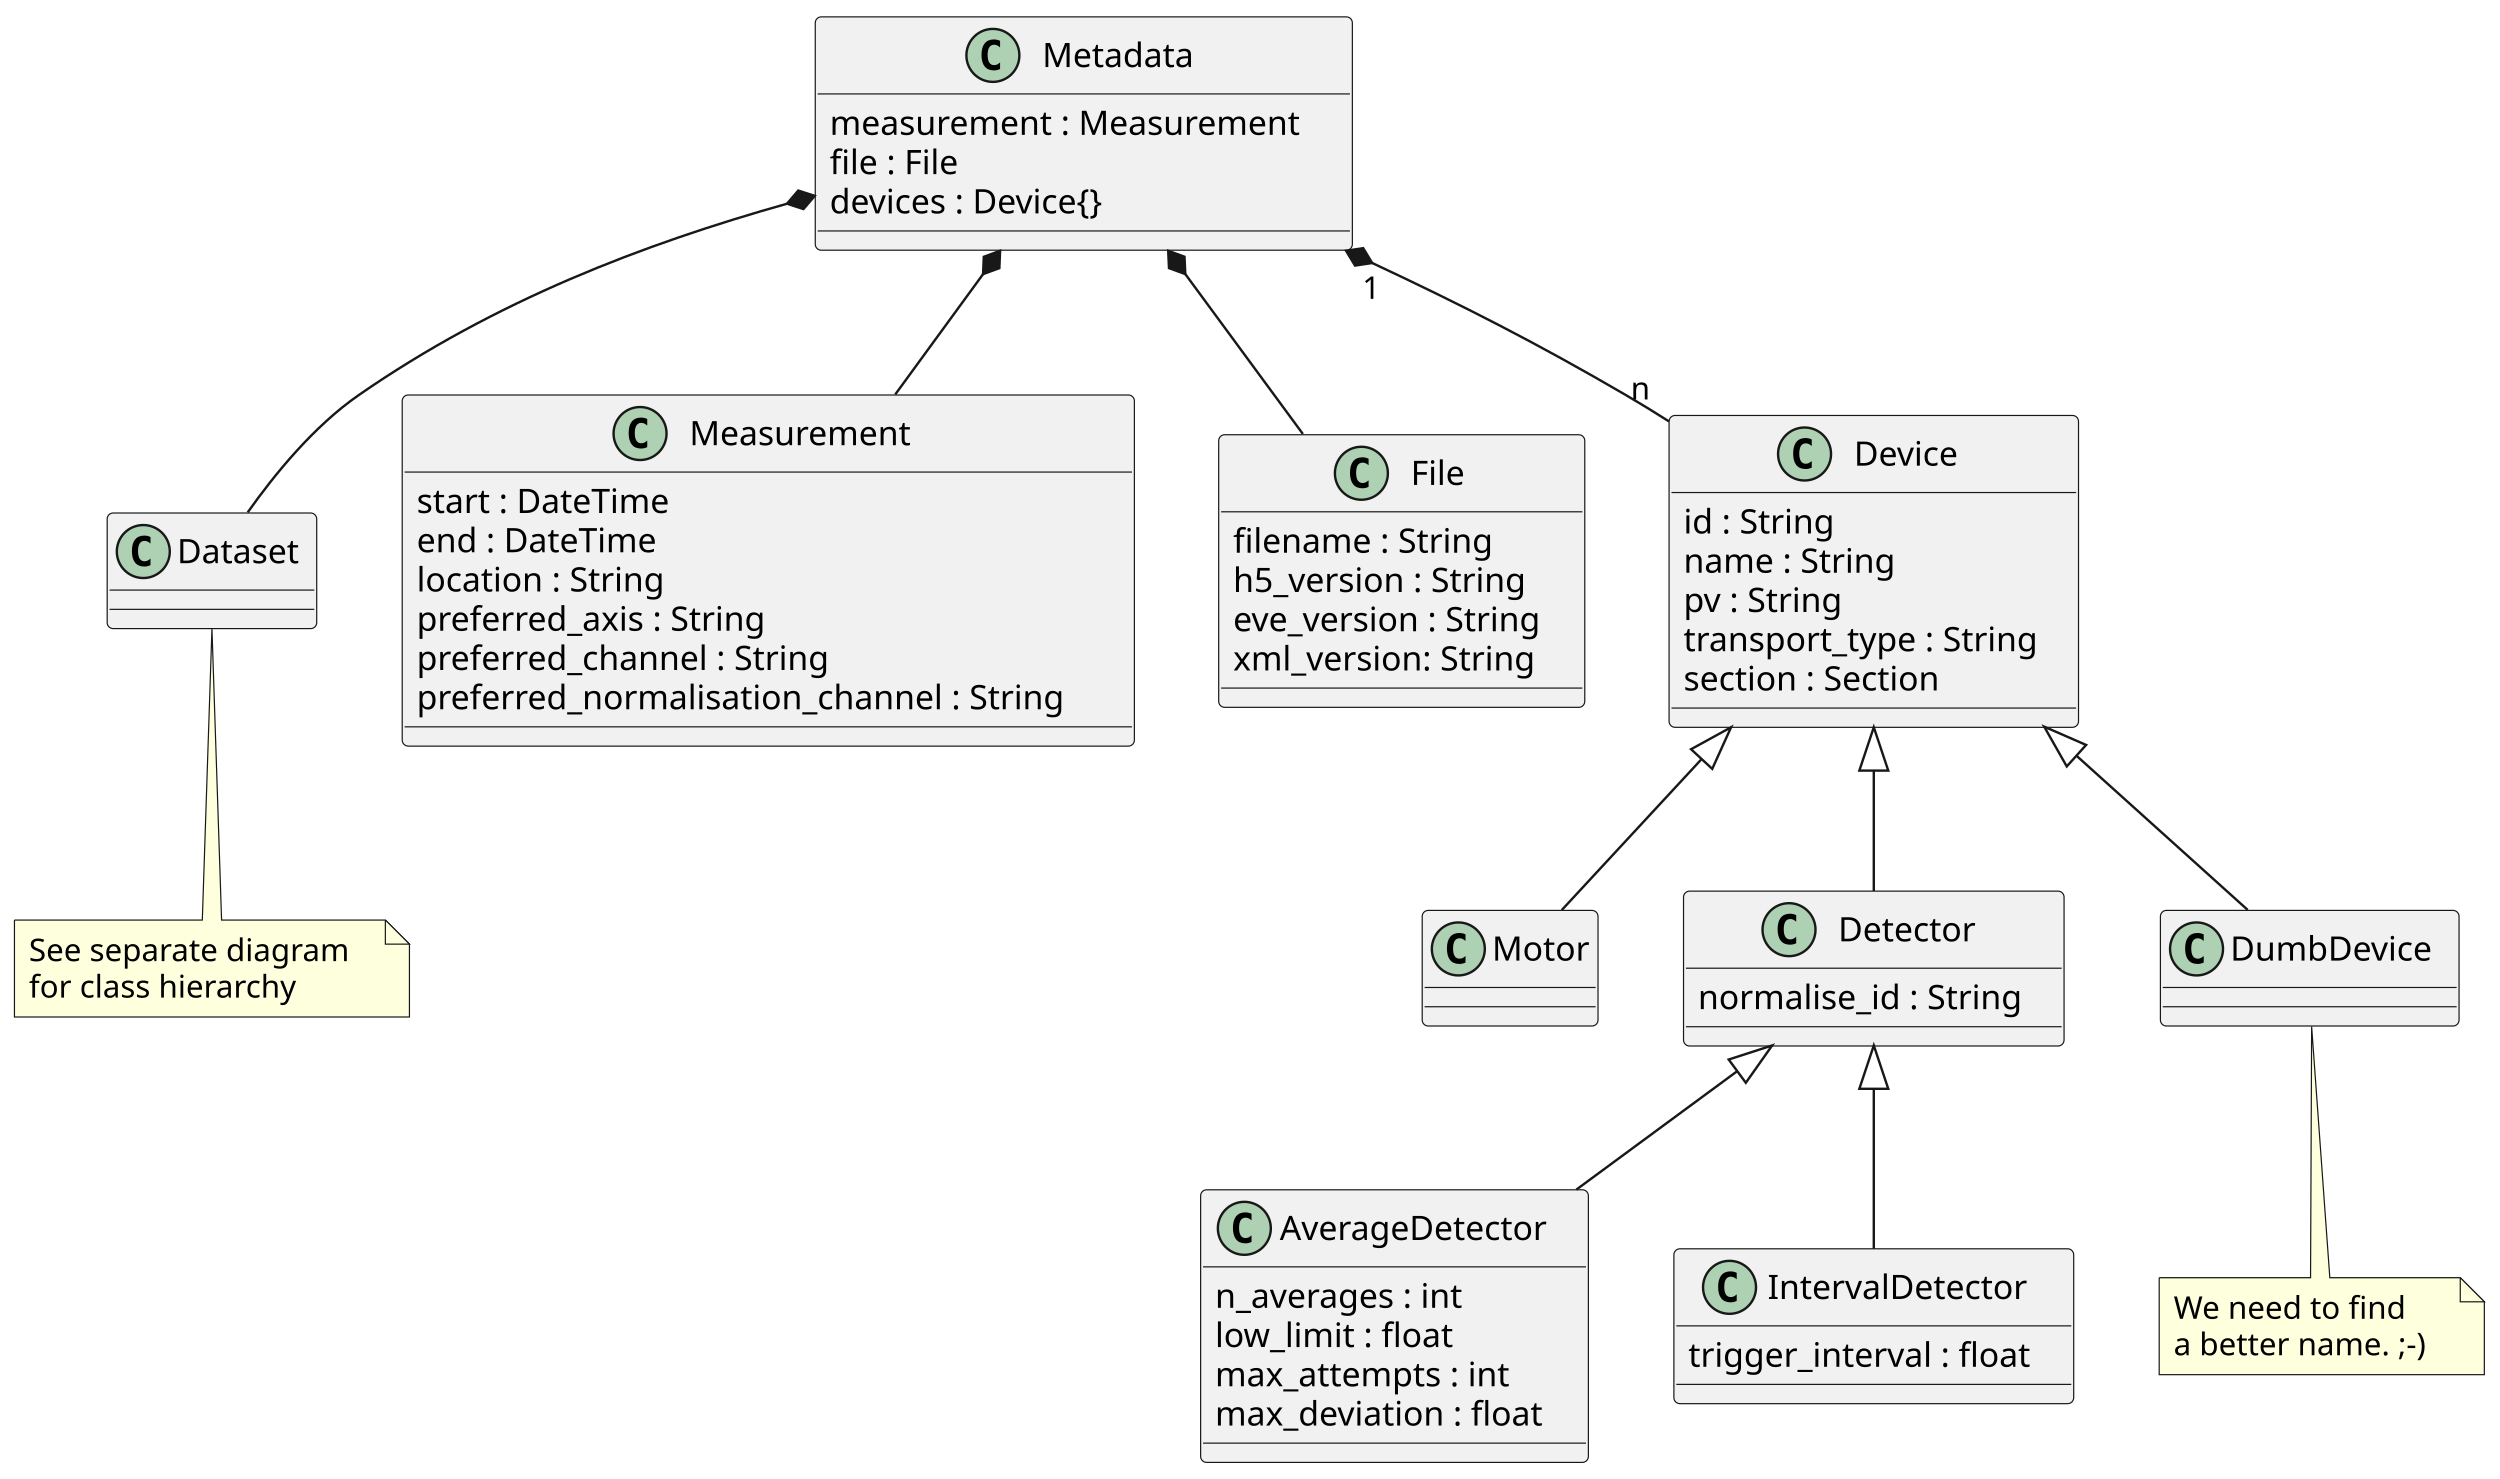
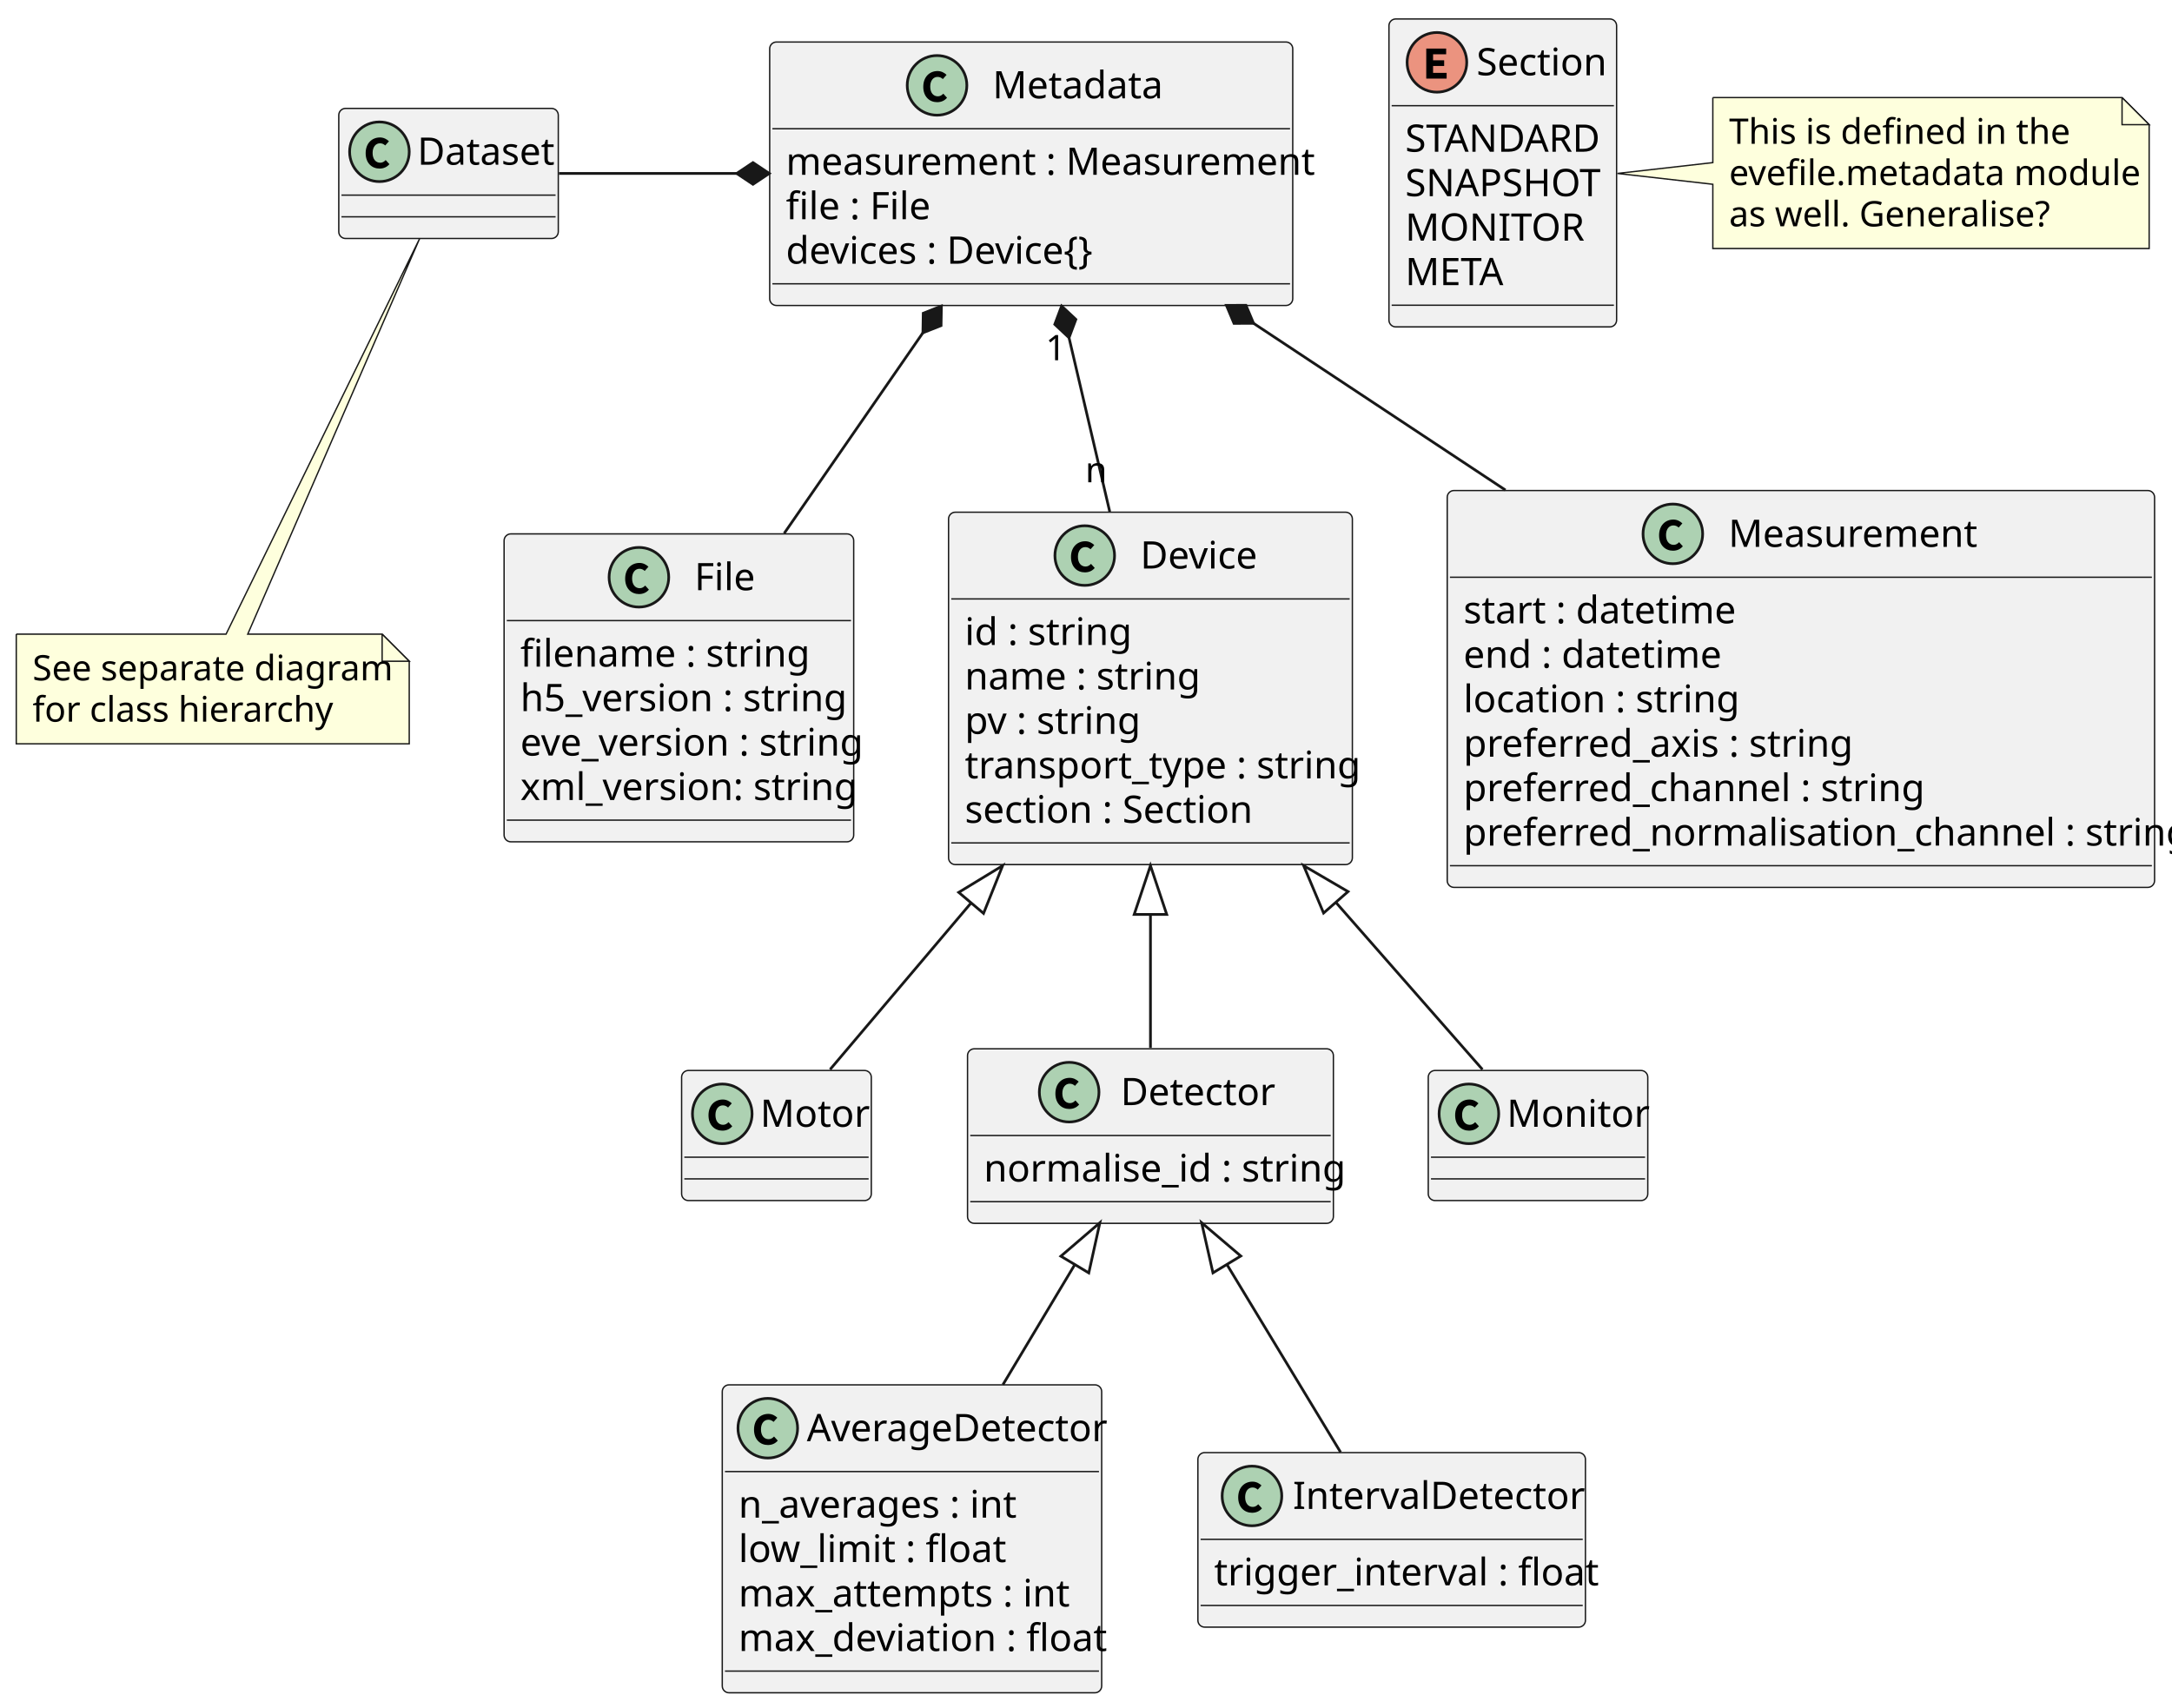
- <svg xmlns="http://www.w3.org/2000/svg" contentStyleType="text/css" height="614px" preserveAspectRatio="none" style="width:1038px;height:614px;background:#FFFFFF;" version="1.1" viewBox="0 0 1038 614" width="1038px" zoomAndPan="magnify">
+ <svg xmlns="http://www.w3.org/2000/svg" contentStyleType="text/css" height="441.7px" preserveAspectRatio="none" style="width:561px;height:441px;background:#FFFFFF;" version="1.1" viewBox="0 0 561 441" width="561.4px" zoomAndPan="magnify">
  <defs />
  <g>
    <g id="elem_Metadata">
-       <rect codeLine="2" fill="#F1F1F1" height="96.891" id="Metadata" rx="2.5" ry="2.5" style="stroke:#181818;stroke-width:0.5;" width="223" x="338.5" y="7" />
-       <ellipse cx="412.25" cy="23" fill="#ADD1B2" rx="11" ry="11" style="stroke:#181818;stroke-width:1.0;" />
-       <path d="M415.234,28.641 Q414.656,28.938 414.016,29.078 Q413.375,29.234 412.672,29.234 Q410.156,29.234 408.828,27.594 Q407.516,25.938 407.516,22.812 Q407.516,19.672 408.828,18.031 Q410.156,16.375 412.672,16.375 Q413.375,16.375 414.016,16.531 Q414.672,16.672 415.234,16.969 L415.234,19.688 Q414.594,19.109 414,18.844 Q413.406,18.578 412.781,18.578 Q411.438,18.578 410.75,19.641 Q410.062,20.703 410.062,22.812 Q410.062,24.906 410.75,25.984 Q411.438,27.047 412.781,27.047 Q413.406,27.047 414,26.781 Q414.594,26.5 415.234,25.922 L415.234,28.641 Z " fill="#000000" />
-       <text fill="#000000" font-family="sans-serif" font-size="14" lengthAdjust="spacing" textLength="67" x="432.75" y="27.847">Metadata</text>
-       <line style="stroke:#181818;stroke-width:0.5;" x1="339.5" x2="560.5" y1="39" y2="39" />
-       <text fill="#000000" font-family="sans-serif" font-size="14" lengthAdjust="spacing" textLength="211" x="344.5" y="55.995">measurement : Measurement</text>
-       <text fill="#000000" font-family="sans-serif" font-size="14" lengthAdjust="spacing" textLength="60" x="344.5" y="72.292">file : File</text>
-       <text fill="#000000" font-family="sans-serif" font-size="14" lengthAdjust="spacing" textLength="134" x="344.5" y="88.589">devices : Device{}</text>
-       <line style="stroke:#181818;stroke-width:0.5;" x1="339.5" x2="560.5" y1="95.891" y2="95.891" />
+       <rect codeLine="2" fill="#F1F1F1" height="68.053" id="Metadata" rx="1.75" ry="1.75" style="stroke:#181818;stroke-width:0.35;" width="135.1" x="198.8" y="10.85" />
+       <ellipse cx="242.025" cy="22.05" fill="#ADD1B2" rx="7.7" ry="7.7" style="stroke:#181818;stroke-width:0.7;" />
+       <path d="M242.058,26.392 C243.108,26.392 243.972,25.998 244.606,25.255 L243.644,24.194 C243.261,24.609 242.802,24.883 242.244,24.883 C241.073,24.883 240.264,23.953 240.264,22.356 C240.264,20.803 241.073,19.863 242.167,19.863 C242.736,19.863 243.152,20.081 243.523,20.42 L244.486,19.337 C243.961,18.823 243.152,18.353 242.167,18.353 C240.1,18.353 238.47,19.852 238.47,22.422 C238.47,25.025 240.133,26.392 242.058,26.392 Z " fill="#000000" />
+       <text fill="#000000" font-family="sans-serif" font-size="9.8" lengthAdjust="spacing" textLength="42.7" x="256.375" y="25.4">Metadata</text>
+       <line style="stroke:#181818;stroke-width:0.35;" x1="199.5" x2="333.2" y1="33.25" y2="33.25" />
+       <text fill="#000000" font-family="sans-serif" font-size="9.8" lengthAdjust="spacing" textLength="126.7" x="203" y="45.142">measurement : Measurement</text>
+       <text fill="#000000" font-family="sans-serif" font-size="9.8" lengthAdjust="spacing" textLength="33.6" x="203" y="56.626">file : File</text>
+       <text fill="#000000" font-family="sans-serif" font-size="9.8" lengthAdjust="spacing" textLength="73.5" x="203" y="68.111">devices : Device{}</text>
+       <line style="stroke:#181818;stroke-width:0.35;" x1="199.5" x2="333.2" y1="73.303" y2="73.303" />
+     </g>
+     <g id="elem_Section">
+       <rect codeLine="8" fill="#F1F1F1" height="79.537" id="Section" rx="1.75" ry="1.75" style="stroke:#181818;stroke-width:0.35;" width="58.8" x="358.75" y="4.9" />
+       <ellipse cx="371.14" cy="16.1" fill="#EB937F" rx="7.7" ry="7.7" style="stroke:#181818;stroke-width:0.7;" />
+       <path d="M368.384,20.3 L373.645,20.3 L373.645,18.823 L370.145,18.823 L370.145,17.041 L373.01,17.041 L373.01,15.575 L370.145,15.575 L370.145,14.022 L373.524,14.022 L373.524,12.545 L368.384,12.545 L368.384,20.3 Z " fill="#000000" />
+       <text fill="#000000" font-family="sans-serif" font-size="9.8" lengthAdjust="spacing" textLength="32.2" x="381.36" y="19.45">Section</text>
+       <line style="stroke:#181818;stroke-width:0.35;" x1="359.45" x2="416.85" y1="27.3" y2="27.3" />
+       <text fill="#000000" font-family="sans-serif" font-size="9.8" lengthAdjust="spacing" textLength="49.7" x="362.95" y="39.192">STANDARD</text>
+       <text fill="#000000" font-family="sans-serif" font-size="9.8" lengthAdjust="spacing" textLength="50.4" x="362.95" y="50.676">SNAPSHOT</text>
+       <text fill="#000000" font-family="sans-serif" font-size="9.8" lengthAdjust="spacing" textLength="44.1" x="362.95" y="62.16">MONITOR</text>
+       <text fill="#000000" font-family="sans-serif" font-size="9.8" lengthAdjust="spacing" textLength="25.9" x="362.95" y="73.645">META</text>
+       <line style="stroke:#181818;stroke-width:0.35;" x1="359.45" x2="416.85" y1="78.838" y2="78.838" />
+     </g>
+     <g id="elem_GMN4">
+       <path d="M442.4,25.2 L442.4,42 L417.746,44.8 L442.4,47.6 L442.4,64.192 A0,0 0 0 0 442.4,64.192 L555.1,64.192 A0,0 0 0 0 555.1,64.192 L555.1,32.2 L548.1,25.2 L442.4,25.2 A0,0 0 0 0 442.4,25.2 " fill="#FEFFDD" style="stroke:#181818;stroke-width:0.35;" />
+       <path d="M548.1,25.2 L548.1,32.2 L555.1,32.2 L548.1,25.2 " fill="#FEFFDD" style="stroke:#181818;stroke-width:0.35;" />
+       <text fill="#000000" font-family="sans-serif" font-size="9.1" lengthAdjust="spacing" textLength="82.6" x="446.6" y="37.142">This is defined in the</text>
+       <text fill="#000000" font-family="sans-serif" font-size="9.1" lengthAdjust="spacing" textLength="98" x="446.6" y="47.806">evefile.metadata module</text>
+       <text fill="#000000" font-family="sans-serif" font-size="9.1" lengthAdjust="spacing" textLength="79.1" x="446.6" y="58.471">as well. Generalise?</text>
    </g>
    <g id="elem_Dataset">
-       <rect codeLine="8" fill="#F1F1F1" height="48" id="Dataset" rx="2.5" ry="2.5" style="stroke:#181818;stroke-width:0.5;" width="87" x="44.5" y="213" />
-       <ellipse cx="59.5" cy="229" fill="#ADD1B2" rx="11" ry="11" style="stroke:#181818;stroke-width:1.0;" />
-       <path d="M62.484,234.641 Q61.906,234.938 61.266,235.078 Q60.625,235.234 59.922,235.234 Q57.406,235.234 56.078,233.594 Q54.766,231.938 54.766,228.812 Q54.766,225.672 56.078,224.031 Q57.406,222.375 59.922,222.375 Q60.625,222.375 61.266,222.531 Q61.922,222.672 62.484,222.969 L62.484,225.688 Q61.844,225.109 61.25,224.844 Q60.656,224.578 60.031,224.578 Q58.688,224.578 58,225.641 Q57.312,226.703 57.312,228.812 Q57.312,230.906 58,231.984 Q58.688,233.047 60.031,233.047 Q60.656,233.047 61.25,232.781 Q61.844,232.5 62.484,231.922 L62.484,234.641 Z " fill="#000000" />
-       <text fill="#000000" font-family="sans-serif" font-size="14" lengthAdjust="spacing" textLength="55" x="73.5" y="233.847">Dataset</text>
-       <line style="stroke:#181818;stroke-width:0.5;" x1="45.5" x2="130.5" y1="245" y2="245" />
-       <line style="stroke:#181818;stroke-width:0.5;" x1="45.5" x2="130.5" y1="253" y2="253" />
+       <rect codeLine="17" fill="#F1F1F1" height="33.6" id="Dataset" rx="1.75" ry="1.75" style="stroke:#181818;stroke-width:0.35;" width="56.7" x="87.5" y="28" />
+       <ellipse cx="98" cy="39.2" fill="#ADD1B2" rx="7.7" ry="7.7" style="stroke:#181818;stroke-width:0.7;" />
+       <path d="M98.033,43.542 C99.083,43.542 99.947,43.148 100.581,42.405 L99.619,41.344 C99.236,41.759 98.777,42.033 98.219,42.033 C97.048,42.033 96.239,41.103 96.239,39.506 C96.239,37.953 97.048,37.013 98.142,37.013 C98.711,37.013 99.127,37.231 99.498,37.57 L100.461,36.487 C99.936,35.973 99.127,35.503 98.142,35.503 C96.075,35.503 94.445,37.002 94.445,39.572 C94.445,42.175 96.108,43.542 98.033,43.542 Z " fill="#000000" />
+       <text fill="#000000" font-family="sans-serif" font-size="9.8" lengthAdjust="spacing" textLength="34.3" x="107.8" y="42.55">Dataset</text>
+       <line style="stroke:#181818;stroke-width:0.35;" x1="88.2" x2="143.5" y1="50.4" y2="50.4" />
+       <line style="stroke:#181818;stroke-width:0.35;" x1="88.2" x2="143.5" y1="56" y2="56" />
    </g>
-     <g id="elem_GMN4">
-       <path d="M6,382 L6,422.266 A0,0 0 0 0 6,422.266 L170,422.266 A0,0 0 0 0 170,422.266 L170,392 L160,382 L92,382 L88,261.01 L84,382 L6,382 A0,0 0 0 0 6,382 " fill="#FEFFDD" style="stroke:#181818;stroke-width:0.5;" />
-       <path d="M160,382 L160,392 L170,392 L160,382 " fill="#FEFFDD" style="stroke:#181818;stroke-width:0.5;" />
-       <text fill="#000000" font-family="sans-serif" font-size="13" lengthAdjust="spacing" textLength="143" x="12" y="399.067">See separate diagram</text>
-       <text fill="#000000" font-family="sans-serif" font-size="13" lengthAdjust="spacing" textLength="120" x="12" y="414.2">for class hierarchy</text>
+     <g id="elem_GMN9">
+       <path d="M4.2,163.8 L4.2,192.128 A0,0 0 0 0 4.2,192.128 L105.7,192.128 A0,0 0 0 0 105.7,192.128 L105.7,170.8 L98.7,163.8 L63.987,163.8 L108.381,61.635 L58.387,163.8 L4.2,163.8 A0,0 0 0 0 4.2,163.8 " fill="#FEFFDD" style="stroke:#181818;stroke-width:0.35;" />
+       <path d="M98.7,163.8 L98.7,170.8 L105.7,170.8 L98.7,163.8 " fill="#FEFFDD" style="stroke:#181818;stroke-width:0.35;" />
+       <text fill="#000000" font-family="sans-serif" font-size="9.1" lengthAdjust="spacing" textLength="86.8" x="8.4" y="175.742">See separate diagram</text>
+       <text fill="#000000" font-family="sans-serif" font-size="9.1" lengthAdjust="spacing" textLength="73.5" x="8.4" y="186.406">for class hierarchy</text>
    </g>
    <g id="elem_Measurement">
-       <rect codeLine="11" fill="#F1F1F1" height="145.781" id="Measurement" rx="2.5" ry="2.5" style="stroke:#181818;stroke-width:0.5;" width="304" x="167" y="164" />
-       <ellipse cx="265.75" cy="180" fill="#ADD1B2" rx="11" ry="11" style="stroke:#181818;stroke-width:1.0;" />
-       <path d="M268.734,185.641 Q268.156,185.938 267.516,186.078 Q266.875,186.234 266.172,186.234 Q263.656,186.234 262.328,184.594 Q261.016,182.938 261.016,179.812 Q261.016,176.672 262.328,175.031 Q263.656,173.375 266.172,173.375 Q266.875,173.375 267.516,173.531 Q268.172,173.672 268.734,173.969 L268.734,176.688 Q268.094,176.109 267.5,175.844 Q266.906,175.578 266.281,175.578 Q264.938,175.578 264.25,176.641 Q263.562,177.703 263.562,179.812 Q263.562,181.906 264.25,182.984 Q264.938,184.047 266.281,184.047 Q266.906,184.047 267.5,183.781 Q268.094,183.5 268.734,182.922 L268.734,185.641 Z " fill="#000000" />
-       <text fill="#000000" font-family="sans-serif" font-size="14" lengthAdjust="spacing" textLength="98" x="286.25" y="184.847">Measurement</text>
-       <line style="stroke:#181818;stroke-width:0.5;" x1="168" x2="470" y1="196" y2="196" />
-       <text fill="#000000" font-family="sans-serif" font-size="14" lengthAdjust="spacing" textLength="115" x="173" y="212.995">start : DateTime</text>
-       <text fill="#000000" font-family="sans-serif" font-size="14" lengthAdjust="spacing" textLength="110" x="173" y="229.292">end : DateTime</text>
-       <text fill="#000000" font-family="sans-serif" font-size="14" lengthAdjust="spacing" textLength="112" x="173" y="245.589">location : String</text>
-       <text fill="#000000" font-family="sans-serif" font-size="14" lengthAdjust="spacing" textLength="158" x="173" y="261.886">preferred_axis : String</text>
-       <text fill="#000000" font-family="sans-serif" font-size="14" lengthAdjust="spacing" textLength="187" x="173" y="278.183">preferred_channel : String</text>
-       <text fill="#000000" font-family="sans-serif" font-size="14" lengthAdjust="spacing" textLength="292" x="173" y="294.479">preferred_normalisation_channel : String</text>
-       <line style="stroke:#181818;stroke-width:0.5;" x1="168" x2="470" y1="301.781" y2="301.781" />
+       <rect codeLine="20" fill="#F1F1F1" height="102.506" id="Measurement" rx="1.75" ry="1.75" style="stroke:#181818;stroke-width:0.35;" width="182.7" x="373.8" y="126.7" />
+       <ellipse cx="432.075" cy="137.9" fill="#ADD1B2" rx="7.7" ry="7.7" style="stroke:#181818;stroke-width:0.7;" />
+       <path d="M432.108,142.242 C433.158,142.242 434.022,141.848 434.656,141.105 L433.694,140.044 C433.311,140.459 432.852,140.733 432.294,140.733 C431.123,140.733 430.314,139.803 430.314,138.206 C430.314,136.653 431.123,135.713 432.217,135.713 C432.786,135.713 433.202,135.931 433.573,136.27 L434.536,135.188 C434.011,134.673 433.202,134.203 432.217,134.203 C430.15,134.203 428.52,135.702 428.52,138.272 C428.52,140.875 430.183,142.242 432.108,142.242 Z " fill="#000000" />
+       <text fill="#000000" font-family="sans-serif" font-size="9.8" lengthAdjust="spacing" textLength="60.2" x="446.425" y="141.25">Measurement</text>
+       <line style="stroke:#181818;stroke-width:0.35;" x1="374.5" x2="555.8" y1="149.1" y2="149.1" />
+       <text fill="#000000" font-family="sans-serif" font-size="9.8" lengthAdjust="spacing" textLength="65.8" x="378" y="160.992">start : datetime</text>
+       <text fill="#000000" font-family="sans-serif" font-size="9.8" lengthAdjust="spacing" textLength="60.9" x="378" y="172.476">end : datetime</text>
+       <text fill="#000000" font-family="sans-serif" font-size="9.8" lengthAdjust="spacing" textLength="66.5" x="378" y="183.96">location : string</text>
+       <text fill="#000000" font-family="sans-serif" font-size="9.8" lengthAdjust="spacing" textLength="93.1" x="378" y="195.445">preferred_axis : string</text>
+       <text fill="#000000" font-family="sans-serif" font-size="9.8" lengthAdjust="spacing" textLength="109.9" x="378" y="206.929">preferred_channel : string</text>
+       <text fill="#000000" font-family="sans-serif" font-size="9.8" lengthAdjust="spacing" textLength="174.3" x="378" y="218.414">preferred_normalisation_channel : string</text>
+       <line style="stroke:#181818;stroke-width:0.35;" x1="374.5" x2="555.8" y1="223.606" y2="223.606" />
    </g>
    <g id="elem_File">
-       <rect codeLine="20" fill="#F1F1F1" height="113.188" id="File" rx="2.5" ry="2.5" style="stroke:#181818;stroke-width:0.5;" width="152" x="506" y="180.5" />
-       <ellipse cx="565.25" cy="196.5" fill="#ADD1B2" rx="11" ry="11" style="stroke:#181818;stroke-width:1.0;" />
-       <path d="M568.234,202.141 Q567.656,202.438 567.016,202.578 Q566.375,202.734 565.672,202.734 Q563.156,202.734 561.828,201.094 Q560.516,199.438 560.516,196.312 Q560.516,193.172 561.828,191.531 Q563.156,189.875 565.672,189.875 Q566.375,189.875 567.016,190.031 Q567.672,190.172 568.234,190.469 L568.234,193.188 Q567.594,192.609 567,192.344 Q566.406,192.078 565.781,192.078 Q564.438,192.078 563.75,193.141 Q563.062,194.203 563.062,196.312 Q563.062,198.406 563.75,199.484 Q564.438,200.547 565.781,200.547 Q566.406,200.547 567,200.281 Q567.594,200 568.234,199.422 L568.234,202.141 Z " fill="#000000" />
-       <text fill="#000000" font-family="sans-serif" font-size="14" lengthAdjust="spacing" textLength="25" x="585.75" y="201.347">File</text>
-       <line style="stroke:#181818;stroke-width:0.5;" x1="507" x2="657" y1="212.5" y2="212.5" />
-       <text fill="#000000" font-family="sans-serif" font-size="14" lengthAdjust="spacing" textLength="118" x="512" y="229.495">filename : String</text>
-       <text fill="#000000" font-family="sans-serif" font-size="14" lengthAdjust="spacing" textLength="132" x="512" y="245.792">h5_version : String</text>
-       <text fill="#000000" font-family="sans-serif" font-size="14" lengthAdjust="spacing" textLength="140" x="512" y="262.089">eve_version : String</text>
-       <text fill="#000000" font-family="sans-serif" font-size="14" lengthAdjust="spacing" textLength="136" x="512" y="278.386">xml_version: String</text>
-       <line style="stroke:#181818;stroke-width:0.5;" x1="507" x2="657" y1="285.688" y2="285.688" />
+       <rect codeLine="29" fill="#F1F1F1" height="79.537" id="File" rx="1.75" ry="1.75" style="stroke:#181818;stroke-width:0.35;" width="90.3" x="130.2" y="137.9" />
+       <ellipse cx="165.025" cy="149.1" fill="#ADD1B2" rx="7.7" ry="7.7" style="stroke:#181818;stroke-width:0.7;" />
+       <path d="M165.058,153.442 C166.108,153.442 166.972,153.048 167.606,152.305 L166.644,151.244 C166.261,151.659 165.802,151.933 165.244,151.933 C164.073,151.933 163.264,151.003 163.264,149.406 C163.264,147.853 164.073,146.912 165.167,146.912 C165.736,146.912 166.152,147.131 166.523,147.47 L167.486,146.387 C166.961,145.873 166.152,145.403 165.167,145.403 C163.1,145.403 161.47,146.902 161.47,149.472 C161.47,152.075 163.133,153.442 165.058,153.442 Z " fill="#000000" />
+       <text fill="#000000" font-family="sans-serif" font-size="9.8" lengthAdjust="spacing" textLength="14.7" x="179.375" y="152.45">File</text>
+       <line style="stroke:#181818;stroke-width:0.35;" x1="130.9" x2="219.8" y1="160.3" y2="160.3" />
+       <text fill="#000000" font-family="sans-serif" font-size="9.8" lengthAdjust="spacing" textLength="68.6" x="134.4" y="172.192">filename : string</text>
+       <text fill="#000000" font-family="sans-serif" font-size="9.8" lengthAdjust="spacing" textLength="78.4" x="134.4" y="183.676">h5_version : string</text>
+       <text fill="#000000" font-family="sans-serif" font-size="9.8" lengthAdjust="spacing" textLength="81.9" x="134.4" y="195.161">eve_version : string</text>
+       <text fill="#000000" font-family="sans-serif" font-size="9.8" lengthAdjust="spacing" textLength="80.5" x="134.4" y="206.645">xml_version: string</text>
+       <line style="stroke:#181818;stroke-width:0.35;" x1="130.9" x2="219.8" y1="211.838" y2="211.838" />
    </g>
    <g id="elem_Device">
-       <rect codeLine="27" fill="#F1F1F1" height="129.484" id="Device" rx="2.5" ry="2.5" style="stroke:#181818;stroke-width:0.5;" width="170" x="693" y="172.5" />
-       <ellipse cx="749.25" cy="188.5" fill="#ADD1B2" rx="11" ry="11" style="stroke:#181818;stroke-width:1.0;" />
-       <path d="M752.234,194.141 Q751.656,194.438 751.016,194.578 Q750.375,194.734 749.672,194.734 Q747.156,194.734 745.828,193.094 Q744.516,191.438 744.516,188.312 Q744.516,185.172 745.828,183.531 Q747.156,181.875 749.672,181.875 Q750.375,181.875 751.016,182.031 Q751.672,182.172 752.234,182.469 L752.234,185.188 Q751.594,184.609 751,184.344 Q750.406,184.078 749.781,184.078 Q748.438,184.078 747.75,185.141 Q747.062,186.203 747.062,188.312 Q747.062,190.406 747.75,191.484 Q748.438,192.547 749.781,192.547 Q750.406,192.547 751,192.281 Q751.594,192 752.234,191.422 L752.234,194.141 Z " fill="#000000" />
-       <text fill="#000000" font-family="sans-serif" font-size="14" lengthAdjust="spacing" textLength="49" x="769.75" y="193.347">Device</text>
-       <line style="stroke:#181818;stroke-width:0.5;" x1="694" x2="862" y1="204.5" y2="204.5" />
-       <text fill="#000000" font-family="sans-serif" font-size="14" lengthAdjust="spacing" textLength="68" x="699" y="221.495">id : String</text>
-       <text fill="#000000" font-family="sans-serif" font-size="14" lengthAdjust="spacing" textLength="96" x="699" y="237.792">name : String</text>
-       <text fill="#000000" font-family="sans-serif" font-size="14" lengthAdjust="spacing" textLength="72" x="699" y="254.089">pv : String</text>
-       <text fill="#000000" font-family="sans-serif" font-size="14" lengthAdjust="spacing" textLength="158" x="699" y="270.386">transport_type : String</text>
-       <text fill="#000000" font-family="sans-serif" font-size="14" lengthAdjust="spacing" textLength="117" x="699" y="286.683">section : Section</text>
-       <line style="stroke:#181818;stroke-width:0.5;" x1="694" x2="862" y1="293.984" y2="293.984" />
+       <rect codeLine="36" fill="#F1F1F1" height="91.022" id="Device" rx="1.75" ry="1.75" style="stroke:#181818;stroke-width:0.35;" width="104.3" x="245" y="132.3" />
+       <ellipse cx="280.175" cy="143.5" fill="#ADD1B2" rx="7.7" ry="7.7" style="stroke:#181818;stroke-width:0.7;" />
+       <path d="M280.208,147.842 C281.258,147.842 282.122,147.448 282.756,146.705 L281.794,145.644 C281.411,146.059 280.952,146.333 280.394,146.333 C279.223,146.333 278.414,145.403 278.414,143.806 C278.414,142.253 279.223,141.312 280.317,141.312 C280.886,141.312 281.302,141.531 281.673,141.87 L282.636,140.787 C282.111,140.273 281.302,139.803 280.317,139.803 C278.25,139.803 276.62,141.302 276.62,143.872 C276.62,146.475 278.283,147.842 280.208,147.842 Z " fill="#000000" />
+       <text fill="#000000" font-family="sans-serif" font-size="9.8" lengthAdjust="spacing" textLength="28" x="294.525" y="146.85">Device</text>
+       <line style="stroke:#181818;stroke-width:0.35;" x1="245.7" x2="348.6" y1="154.7" y2="154.7" />
+       <text fill="#000000" font-family="sans-serif" font-size="9.8" lengthAdjust="spacing" textLength="39.2" x="249.2" y="166.592">id : string</text>
+       <text fill="#000000" font-family="sans-serif" font-size="9.8" lengthAdjust="spacing" textLength="56" x="249.2" y="178.076">name : string</text>
+       <text fill="#000000" font-family="sans-serif" font-size="9.8" lengthAdjust="spacing" textLength="42" x="249.2" y="189.56">pv : string</text>
+       <text fill="#000000" font-family="sans-serif" font-size="9.8" lengthAdjust="spacing" textLength="95.9" x="249.2" y="201.045">transport_type : string</text>
+       <text fill="#000000" font-family="sans-serif" font-size="9.8" lengthAdjust="spacing" textLength="70" x="249.2" y="212.529">section : Section</text>
+       <line style="stroke:#181818;stroke-width:0.35;" x1="245.7" x2="348.6" y1="217.722" y2="217.722" />
    </g>
    <g id="elem_Motor">
-       <rect codeLine="35" fill="#F1F1F1" height="48" id="Motor" rx="2.5" ry="2.5" style="stroke:#181818;stroke-width:0.5;" width="73" x="590.5" y="378" />
-       <ellipse cx="605.5" cy="394" fill="#ADD1B2" rx="11" ry="11" style="stroke:#181818;stroke-width:1.0;" />
-       <path d="M608.484,399.641 Q607.906,399.938 607.266,400.078 Q606.625,400.234 605.922,400.234 Q603.406,400.234 602.078,398.594 Q600.766,396.938 600.766,393.812 Q600.766,390.672 602.078,389.031 Q603.406,387.375 605.922,387.375 Q606.625,387.375 607.266,387.531 Q607.922,387.672 608.484,387.969 L608.484,390.688 Q607.844,390.109 607.25,389.844 Q606.656,389.578 606.031,389.578 Q604.688,389.578 604,390.641 Q603.312,391.703 603.312,393.812 Q603.312,395.906 604,396.984 Q604.688,398.047 606.031,398.047 Q606.656,398.047 607.25,397.781 Q607.844,397.5 608.484,396.922 L608.484,399.641 Z " fill="#000000" />
-       <text fill="#000000" font-family="sans-serif" font-size="14" lengthAdjust="spacing" textLength="41" x="619.5" y="398.847">Motor</text>
-       <line style="stroke:#181818;stroke-width:0.5;" x1="591.5" x2="662.5" y1="410" y2="410" />
-       <line style="stroke:#181818;stroke-width:0.5;" x1="591.5" x2="662.5" y1="418" y2="418" />
+       <rect codeLine="44" fill="#F1F1F1" height="33.6" id="Motor" rx="1.75" ry="1.75" style="stroke:#181818;stroke-width:0.35;" width="49" x="176.05" y="276.5" />
+       <ellipse cx="186.55" cy="287.7" fill="#ADD1B2" rx="7.7" ry="7.7" style="stroke:#181818;stroke-width:0.7;" />
+       <path d="M186.583,292.042 C187.633,292.042 188.497,291.648 189.131,290.905 L188.169,289.844 C187.786,290.259 187.327,290.533 186.769,290.533 C185.598,290.533 184.789,289.603 184.789,288.006 C184.789,286.453 185.598,285.512 186.692,285.512 C187.261,285.512 187.677,285.731 188.048,286.07 L189.011,284.988 C188.486,284.473 187.677,284.003 186.692,284.003 C184.625,284.003 182.995,285.502 182.995,288.072 C182.995,290.675 184.658,292.042 186.583,292.042 Z " fill="#000000" />
+       <text fill="#000000" font-family="sans-serif" font-size="9.8" lengthAdjust="spacing" textLength="26.6" x="196.35" y="291.05">Motor</text>
+       <line style="stroke:#181818;stroke-width:0.35;" x1="176.75" x2="224.35" y1="298.9" y2="298.9" />
+       <line style="stroke:#181818;stroke-width:0.35;" x1="176.75" x2="224.35" y1="304.5" y2="304.5" />
    </g>
    <g id="elem_Detector">
-       <rect codeLine="38" fill="#F1F1F1" height="64.297" id="Detector" rx="2.5" ry="2.5" style="stroke:#181818;stroke-width:0.5;" width="158" x="699" y="370" />
-       <ellipse cx="742.8" cy="386" fill="#ADD1B2" rx="11" ry="11" style="stroke:#181818;stroke-width:1.0;" />
-       <path d="M745.784,391.641 Q745.206,391.938 744.566,392.078 Q743.925,392.234 743.222,392.234 Q740.706,392.234 739.378,390.594 Q738.066,388.938 738.066,385.812 Q738.066,382.672 739.378,381.031 Q740.706,379.375 743.222,379.375 Q743.925,379.375 744.566,379.531 Q745.222,379.672 745.784,379.969 L745.784,382.688 Q745.144,382.109 744.55,381.844 Q743.956,381.578 743.331,381.578 Q741.987,381.578 741.3,382.641 Q740.612,383.703 740.612,385.812 Q740.612,387.906 741.3,388.984 Q741.987,390.047 743.331,390.047 Q743.956,390.047 744.55,389.781 Q745.144,389.5 745.784,388.922 L745.784,391.641 Z " fill="#000000" />
-       <text fill="#000000" font-family="sans-serif" font-size="14" lengthAdjust="spacing" textLength="62" x="763.2" y="390.847">Detector</text>
-       <line style="stroke:#181818;stroke-width:0.5;" x1="700" x2="856" y1="402" y2="402" />
-       <text fill="#000000" font-family="sans-serif" font-size="14" lengthAdjust="spacing" textLength="146" x="705" y="418.995">normalise_id : String</text>
-       <line style="stroke:#181818;stroke-width:0.5;" x1="700" x2="856" y1="426.297" y2="426.297" />
+       <rect codeLine="47" fill="#F1F1F1" height="45.084" id="Detector" rx="1.75" ry="1.75" style="stroke:#181818;stroke-width:0.35;" width="94.5" x="249.9" y="270.9" />
+       <ellipse cx="276.15" cy="282.1" fill="#ADD1B2" rx="7.7" ry="7.7" style="stroke:#181818;stroke-width:0.7;" />
+       <path d="M276.183,286.442 C277.233,286.442 278.097,286.048 278.731,285.305 L277.769,284.244 C277.386,284.659 276.927,284.933 276.369,284.933 C275.198,284.933 274.389,284.003 274.389,282.406 C274.389,280.853 275.198,279.913 276.292,279.913 C276.861,279.913 277.277,280.131 277.648,280.47 L278.611,279.387 C278.086,278.873 277.277,278.403 276.292,278.403 C274.225,278.403 272.595,279.902 272.595,282.472 C272.595,285.075 274.258,286.442 276.183,286.442 Z " fill="#000000" />
+       <text fill="#000000" font-family="sans-serif" font-size="9.8" lengthAdjust="spacing" textLength="37.1" x="289.45" y="285.45">Detector</text>
+       <line style="stroke:#181818;stroke-width:0.35;" x1="250.6" x2="343.7" y1="293.3" y2="293.3" />
+       <text fill="#000000" font-family="sans-serif" font-size="9.8" lengthAdjust="spacing" textLength="86.1" x="254.1" y="305.192">normalise_id : string</text>
+       <line style="stroke:#181818;stroke-width:0.35;" x1="250.6" x2="343.7" y1="310.384" y2="310.384" />
    </g>
    <g id="elem_AverageDetector">
-       <rect codeLine="42" fill="#F1F1F1" height="113.188" id="AverageDetector" rx="2.5" ry="2.5" style="stroke:#181818;stroke-width:0.5;" width="161" x="498.5" y="494" />
-       <ellipse cx="516.65" cy="510" fill="#ADD1B2" rx="11" ry="11" style="stroke:#181818;stroke-width:1.0;" />
-       <path d="M519.634,515.641 Q519.056,515.938 518.416,516.078 Q517.775,516.234 517.072,516.234 Q514.556,516.234 513.228,514.594 Q511.916,512.938 511.916,509.812 Q511.916,506.672 513.228,505.031 Q514.556,503.375 517.072,503.375 Q517.775,503.375 518.416,503.531 Q519.072,503.672 519.634,503.969 L519.634,506.688 Q518.994,506.109 518.4,505.844 Q517.806,505.578 517.181,505.578 Q515.837,505.578 515.15,506.641 Q514.462,507.703 514.462,509.812 Q514.462,511.906 515.15,512.984 Q515.837,514.047 517.181,514.047 Q517.806,514.047 518.4,513.781 Q518.994,513.5 519.634,512.922 L519.634,515.641 Z " fill="#000000" />
-       <text fill="#000000" font-family="sans-serif" font-size="14" lengthAdjust="spacing" textLength="122" x="531.35" y="514.847">AverageDetector</text>
-       <line style="stroke:#181818;stroke-width:0.5;" x1="499.5" x2="658.5" y1="526" y2="526" />
-       <text fill="#000000" font-family="sans-serif" font-size="14" lengthAdjust="spacing" textLength="113" x="504.5" y="542.995">n_averages : int</text>
-       <text fill="#000000" font-family="sans-serif" font-size="14" lengthAdjust="spacing" textLength="107" x="504.5" y="559.292">low_limit : float</text>
-       <text fill="#000000" font-family="sans-serif" font-size="14" lengthAdjust="spacing" textLength="132" x="504.5" y="575.589">max_attempts : int</text>
-       <text fill="#000000" font-family="sans-serif" font-size="14" lengthAdjust="spacing" textLength="149" x="504.5" y="591.886">max_deviation : float</text>
-       <line style="stroke:#181818;stroke-width:0.5;" x1="499.5" x2="658.5" y1="599.188" y2="599.188" />
+       <rect codeLine="51" fill="#F1F1F1" height="79.537" id="AverageDetector" rx="1.75" ry="1.75" style="stroke:#181818;stroke-width:0.35;" width="98" x="186.55" y="357.7" />
+       <ellipse cx="198.31" cy="368.9" fill="#ADD1B2" rx="7.7" ry="7.7" style="stroke:#181818;stroke-width:0.7;" />
+       <path d="M198.343,373.242 C199.393,373.242 200.257,372.848 200.891,372.105 L199.929,371.044 C199.546,371.459 199.087,371.733 198.529,371.733 C197.358,371.733 196.549,370.803 196.549,369.206 C196.549,367.653 197.358,366.712 198.452,366.712 C199.021,366.712 199.437,366.931 199.808,367.27 L200.771,366.188 C200.246,365.673 199.437,365.203 198.452,365.203 C196.385,365.203 194.755,366.702 194.755,369.272 C194.755,371.875 196.418,373.242 198.343,373.242 Z " fill="#000000" />
+       <text fill="#000000" font-family="sans-serif" font-size="9.8" lengthAdjust="spacing" textLength="72.8" x="208.39" y="372.25">AverageDetector</text>
+       <line style="stroke:#181818;stroke-width:0.35;" x1="187.25" x2="283.85" y1="380.1" y2="380.1" />
+       <text fill="#000000" font-family="sans-serif" font-size="9.8" lengthAdjust="spacing" textLength="67.2" x="190.75" y="391.992">n_averages : int</text>
+       <text fill="#000000" font-family="sans-serif" font-size="9.8" lengthAdjust="spacing" textLength="64.4" x="190.75" y="403.476">low_limit : float</text>
+       <text fill="#000000" font-family="sans-serif" font-size="9.8" lengthAdjust="spacing" textLength="80.5" x="190.75" y="414.961">max_attempts : int</text>
+       <text fill="#000000" font-family="sans-serif" font-size="9.8" lengthAdjust="spacing" textLength="89.6" x="190.75" y="426.445">max_deviation : float</text>
+       <line style="stroke:#181818;stroke-width:0.35;" x1="187.25" x2="283.85" y1="431.637" y2="431.637" />
    </g>
    <g id="elem_IntervalDetector">
-       <rect codeLine="49" fill="#F1F1F1" height="64.297" id="IntervalDetector" rx="2.5" ry="2.5" style="stroke:#181818;stroke-width:0.5;" width="166" x="695" y="518.5" />
-       <ellipse cx="718.1" cy="534.5" fill="#ADD1B2" rx="11" ry="11" style="stroke:#181818;stroke-width:1.0;" />
-       <path d="M721.084,540.141 Q720.506,540.438 719.866,540.578 Q719.225,540.734 718.522,540.734 Q716.006,540.734 714.678,539.094 Q713.366,537.438 713.366,534.312 Q713.366,531.172 714.678,529.531 Q716.006,527.875 718.522,527.875 Q719.225,527.875 719.866,528.031 Q720.522,528.172 721.084,528.469 L721.084,531.188 Q720.444,530.609 719.85,530.344 Q719.256,530.078 718.631,530.078 Q717.288,530.078 716.6,531.141 Q715.913,532.203 715.913,534.312 Q715.913,536.406 716.6,537.484 Q717.288,538.547 718.631,538.547 Q719.256,538.547 719.85,538.281 Q720.444,538 721.084,537.422 L721.084,540.141 Z " fill="#000000" />
-       <text fill="#000000" font-family="sans-serif" font-size="14" lengthAdjust="spacing" textLength="116" x="733.9" y="539.347">IntervalDetector</text>
-       <line style="stroke:#181818;stroke-width:0.5;" x1="696" x2="860" y1="550.5" y2="550.5" />
-       <text fill="#000000" font-family="sans-serif" font-size="14" lengthAdjust="spacing" textLength="154" x="701" y="567.495">trigger_interval : float</text>
-       <line style="stroke:#181818;stroke-width:0.5;" x1="696" x2="860" y1="574.797" y2="574.797" />
+       <rect codeLine="58" fill="#F1F1F1" height="45.084" id="IntervalDetector" rx="1.75" ry="1.75" style="stroke:#181818;stroke-width:0.35;" width="100.1" x="309.4" y="375.2" />
+       <ellipse cx="323.365" cy="386.4" fill="#ADD1B2" rx="7.7" ry="7.7" style="stroke:#181818;stroke-width:0.7;" />
+       <path d="M323.398,390.742 C324.448,390.742 325.312,390.348 325.946,389.605 L324.984,388.544 C324.601,388.959 324.142,389.233 323.584,389.233 C322.413,389.233 321.604,388.303 321.604,386.706 C321.604,385.153 322.413,384.212 323.507,384.212 C324.076,384.212 324.492,384.431 324.863,384.77 L325.826,383.688 C325.301,383.173 324.492,382.703 323.507,382.703 C321.44,382.703 319.81,384.202 319.81,386.772 C319.81,389.375 321.473,390.742 323.398,390.742 Z " fill="#000000" />
+       <text fill="#000000" font-family="sans-serif" font-size="9.8" lengthAdjust="spacing" textLength="70" x="333.935" y="389.75">IntervalDetector</text>
+       <line style="stroke:#181818;stroke-width:0.35;" x1="310.1" x2="408.8" y1="397.6" y2="397.6" />
+       <text fill="#000000" font-family="sans-serif" font-size="9.8" lengthAdjust="spacing" textLength="91.7" x="313.6" y="409.492">trigger_interval : float</text>
+       <line style="stroke:#181818;stroke-width:0.35;" x1="310.1" x2="408.8" y1="414.684" y2="414.684" />
    </g>
-     <g id="elem_DumbDevice">
-       <rect codeLine="53" fill="#F1F1F1" height="48" id="DumbDevice" rx="2.5" ry="2.5" style="stroke:#181818;stroke-width:0.5;" width="124" x="897" y="378" />
-       <ellipse cx="912" cy="394" fill="#ADD1B2" rx="11" ry="11" style="stroke:#181818;stroke-width:1.0;" />
-       <path d="M914.984,399.641 Q914.406,399.938 913.766,400.078 Q913.125,400.234 912.422,400.234 Q909.906,400.234 908.578,398.594 Q907.266,396.938 907.266,393.812 Q907.266,390.672 908.578,389.031 Q909.906,387.375 912.422,387.375 Q913.125,387.375 913.766,387.531 Q914.422,387.672 914.984,387.969 L914.984,390.688 Q914.344,390.109 913.75,389.844 Q913.156,389.578 912.531,389.578 Q911.188,389.578 910.5,390.641 Q909.812,391.703 909.812,393.812 Q909.812,395.906 910.5,396.984 Q911.188,398.047 912.531,398.047 Q913.156,398.047 913.75,397.781 Q914.344,397.5 914.984,396.922 L914.984,399.641 Z " fill="#000000" />
-       <text fill="#000000" font-family="sans-serif" font-size="14" lengthAdjust="spacing" textLength="92" x="926" y="398.847">DumbDevice</text>
-       <line style="stroke:#181818;stroke-width:0.5;" x1="898" x2="1020" y1="410" y2="410" />
-       <line style="stroke:#181818;stroke-width:0.5;" x1="898" x2="1020" y1="418" y2="418" />
+     <g id="elem_Monitor">
+       <rect codeLine="62" fill="#F1F1F1" height="33.6" id="Monitor" rx="1.75" ry="1.75" style="stroke:#181818;stroke-width:0.35;" width="56.7" x="368.9" y="276.5" />
+       <ellipse cx="379.4" cy="287.7" fill="#ADD1B2" rx="7.7" ry="7.7" style="stroke:#181818;stroke-width:0.7;" />
+       <path d="M379.433,292.042 C380.483,292.042 381.347,291.648 381.981,290.905 L381.019,289.844 C380.636,290.259 380.177,290.533 379.619,290.533 C378.448,290.533 377.639,289.603 377.639,288.006 C377.639,286.453 378.448,285.512 379.542,285.512 C380.111,285.512 380.527,285.731 380.898,286.07 L381.861,284.988 C381.336,284.473 380.527,284.003 379.542,284.003 C377.475,284.003 375.845,285.502 375.845,288.072 C375.845,290.675 377.508,292.042 379.433,292.042 Z " fill="#000000" />
+       <text fill="#000000" font-family="sans-serif" font-size="9.8" lengthAdjust="spacing" textLength="34.3" x="389.2" y="291.05">Monitor</text>
+       <line style="stroke:#181818;stroke-width:0.35;" x1="369.6" x2="424.9" y1="298.9" y2="298.9" />
+       <line style="stroke:#181818;stroke-width:0.35;" x1="369.6" x2="424.9" y1="304.5" y2="304.5" />
    </g>
-     <g id="elem_GMN15">
-       <path d="M896.5,530.5 L896.5,570.766 A0,0 0 0 0 896.5,570.766 L1031.5,570.766 A0,0 0 0 0 1031.5,570.766 L1031.5,540.5 L1021.5,530.5 L967.34,530.5 L959.79,426.21 L959.34,530.5 L896.5,530.5 A0,0 0 0 0 896.5,530.5 " fill="#FEFFDD" style="stroke:#181818;stroke-width:0.5;" />
-       <path d="M1021.5,530.5 L1021.5,540.5 L1031.5,540.5 L1021.5,530.5 " fill="#FEFFDD" style="stroke:#181818;stroke-width:0.5;" />
-       <text fill="#000000" font-family="sans-serif" font-size="13" lengthAdjust="spacing" textLength="103" x="902.5" y="547.567">We need to find</text>
-       <text fill="#000000" font-family="sans-serif" font-size="13" lengthAdjust="spacing" textLength="114" x="902.5" y="562.7">a better name. ;-)</text>
-     </g>
-     <g id="link_Metadata_Dataset">
-       <path codeLine="57" d="M326.741,84.588 C267.001,101.438 205.8,124.68 149,164 C130.28,176.96 113.9,197.07 102.84,212.75 " fill="none" id="Metadata-backto-Dataset" style="stroke:#181818;stroke-width:1.0;" />
-       <polygon fill="#181818" points="338.29,81.33,331.43,79.109,326.741,84.588,333.601,86.809,338.29,81.33" style="stroke:#181818;stroke-width:1.0;" />
+     <g id="link_Dataset_Metadata">
+       <path codeLine="65" d="M144.361,44.8 C162.47,44.8 172.179,44.8 190.288,44.8 " fill="none" id="Dataset-to-Metadata" style="stroke:#181818;stroke-width:0.7;" />
+       <polygon fill="#181818" points="198.688,44.8,194.488,42,190.288,44.8,194.488,47.6,198.688,44.8" style="stroke:#181818;stroke-width:0.7;" />
    </g>
    <g id="link_Metadata_Measurement">
-       <path codeLine="58" d="M408.166,113.823 C394.826,132.103 386.36,143.71 371.7,163.78 " fill="none" id="Metadata-backto-Measurement" style="stroke:#181818;stroke-width:1.0;" />
-       <polygon fill="#181818" points="415.24,104.13,408.472,106.619,408.166,113.823,414.934,111.335,415.24,104.13" style="stroke:#181818;stroke-width:1.0;" />
+       <path codeLine="66" d="M323.776,83.512 C345.637,97.981 364.7,110.6 388.843,126.588 " fill="none" id="Metadata-backto-Measurement" style="stroke:#181818;stroke-width:0.7;" />
+       <polygon fill="#181818" points="316.771,78.876,318.728,83.529,323.776,83.512,321.819,78.859,316.771,78.876" style="stroke:#181818;stroke-width:0.7;" />
    </g>
    <g id="link_Metadata_Device">
-       <path codeLine="59" d="M569.738,109.198 C607.228,126.748 638.16,142.52 675,164 C680.94,167.46 686.97,171.16 692.99,174.99 " fill="none" id="Metadata-backto-Device" style="stroke:#181818;stroke-width:1.0;" />
-       <polygon fill="#181818" points="558.87,104.11,562.608,110.276,569.738,109.198,566,103.031,558.87,104.11" style="stroke:#181818;stroke-width:1.0;" />
-       <text fill="#000000" font-family="sans-serif" font-size="13" lengthAdjust="spacing" textLength="8" x="565.617" y="124.084">1</text>
-       <text fill="#000000" font-family="sans-serif" font-size="13" lengthAdjust="spacing" textLength="8" x="677.062" y="165.851">n</text>
+       <path codeLine="67" d="M276.116,87.231 C279.889,103.373 282.562,114.779 286.636,132.188 " fill="none" id="Metadata-backto-Device" style="stroke:#181818;stroke-width:0.7;" />
+       <polygon fill="#181818" points="274.204,79.051,272.433,83.778,276.116,87.231,277.886,82.504,274.204,79.051" style="stroke:#181818;stroke-width:0.7;" />
+       <text fill="#000000" font-family="sans-serif" font-size="9.1" lengthAdjust="spacing" textLength="4.9" x="270.064" y="93.049">1</text>
+       <text fill="#000000" font-family="sans-serif" font-size="9.1" lengthAdjust="spacing" textLength="4.9" x="280.318" y="124.575">n</text>
    </g>
    <g id="link_Metadata_File">
-       <path codeLine="60" d="M492.138,113.799 C509.318,137.169 523.02,155.8 540.95,180.18 " fill="none" id="Metadata-backto-File" style="stroke:#181818;stroke-width:1.0;" />
-       <polygon fill="#181818" points="485.03,104.13,485.361,111.334,492.138,113.799,491.807,106.595,485.03,104.13" style="stroke:#181818;stroke-width:1.0;" />
+       <path codeLine="68" d="M238.373,85.959 C225.997,103.851 215.481,119.07 202.545,137.767 " fill="none" id="Metadata-backto-File" style="stroke:#181818;stroke-width:0.7;" />
+       <polygon fill="#181818" points="243.152,79.051,238.46,80.912,238.373,85.959,243.065,84.098,243.152,79.051" style="stroke:#181818;stroke-width:0.7;" />
    </g>
    <g id="link_Device_Motor">
-       <path codeLine="62" d="M706.52,315.157 C681.74,341.917 666.73,358.12 648.42,377.88 " fill="none" id="Device-backto-Motor" style="stroke:#181818;stroke-width:1.0;" />
-       <polygon fill="none" points="718.75,301.95,702.118,311.08,710.922,319.234,718.75,301.95" style="stroke:#181818;stroke-width:1.0;" />
+       <path codeLine="70" d="M250.831,233.211 C235.116,251.775 226.044,262.486 214.403,276.241 " fill="none" id="Device-backto-Motor" style="stroke:#181818;stroke-width:0.7;" />
+       <polygon fill="none" points="258.972,223.594,247.625,230.497,254.037,235.924,258.972,223.594" style="stroke:#181818;stroke-width:0.7;" />
    </g>
    <g id="link_Device_Detector">
-       <path codeLine="63" d="M778,319.95 C778,343.32 778,350.71 778,369.93 " fill="none" id="Device-backto-Detector" style="stroke:#181818;stroke-width:1.0;" />
-       <polygon fill="none" points="778,301.95,772,319.95,784,319.95,778,301.95" style="stroke:#181818;stroke-width:1.0;" />
+       <path codeLine="71" d="M297.15,236.194 C297.15,252.392 297.15,257.334 297.15,270.676 " fill="none" id="Device-backto-Detector" style="stroke:#181818;stroke-width:0.7;" />
+       <polygon fill="none" points="297.15,223.594,292.95,236.194,301.35,236.194,297.15,223.594" style="stroke:#181818;stroke-width:0.7;" />
    </g>
-     <g id="link_Device_DumbDevice">
-       <path codeLine="64" d="M862.134,313.767 C891.874,340.557 911.24,357.99 933.25,377.81 " fill="none" id="Device-backto-DumbDevice" style="stroke:#181818;stroke-width:1.0;" />
-       <polygon fill="none" points="848.76,301.72,858.118,318.225,866.15,309.309,848.76,301.72" style="stroke:#181818;stroke-width:1.0;" />
+     <g id="link_Device_Monitor">
+       <path codeLine="72" d="M345.022,233.067 C361.304,251.631 370.832,262.486 382.9,276.241 " fill="none" id="Device-backto-Monitor" style="stroke:#181818;stroke-width:0.7;" />
+       <polygon fill="none" points="336.714,223.594,341.865,235.836,348.18,230.297,336.714,223.594" style="stroke:#181818;stroke-width:0.7;" />
    </g>
    <g id="link_Detector_AverageDetector">
-       <path codeLine="66" d="M721.305,444.742 C697.685,462.132 682.03,473.65 654.49,493.93 " fill="none" id="Detector-backto-AverageDetector" style="stroke:#181818;stroke-width:1.0;" />
-       <polygon fill="none" points="735.8,434.07,717.747,439.91,724.862,449.574,735.8,434.07" style="stroke:#181818;stroke-width:1.0;" />
+       <path codeLine="74" d="M277.615,326.629 C270.335,338.788 267.533,343.476 259.042,357.658 " fill="none" id="Detector-backto-AverageDetector" style="stroke:#181818;stroke-width:0.7;" />
+       <polygon fill="none" points="284.088,315.819,274.012,324.472,281.219,328.787,284.088,315.819" style="stroke:#181818;stroke-width:0.7;" />
    </g>
    <g id="link_Detector_IntervalDetector">
-       <path codeLine="67" d="M778,452.07 C778,476.93 778,493.63 778,518.48 " fill="none" id="Detector-backto-IntervalDetector" style="stroke:#181818;stroke-width:1.0;" />
-       <polygon fill="none" points="778,434.07,772,452.07,784,452.07,778,434.07" style="stroke:#181818;stroke-width:1.0;" />
+       <path codeLine="75" d="M316.886,326.597 C327.463,344.062 335.692,357.658 346.255,375.109 " fill="none" id="Detector-backto-IntervalDetector" style="stroke:#181818;stroke-width:0.7;" />
+       <polygon fill="none" points="310.359,315.819,313.293,328.772,320.479,324.421,310.359,315.819" style="stroke:#181818;stroke-width:0.7;" />
    </g>
  </g>
</svg>
